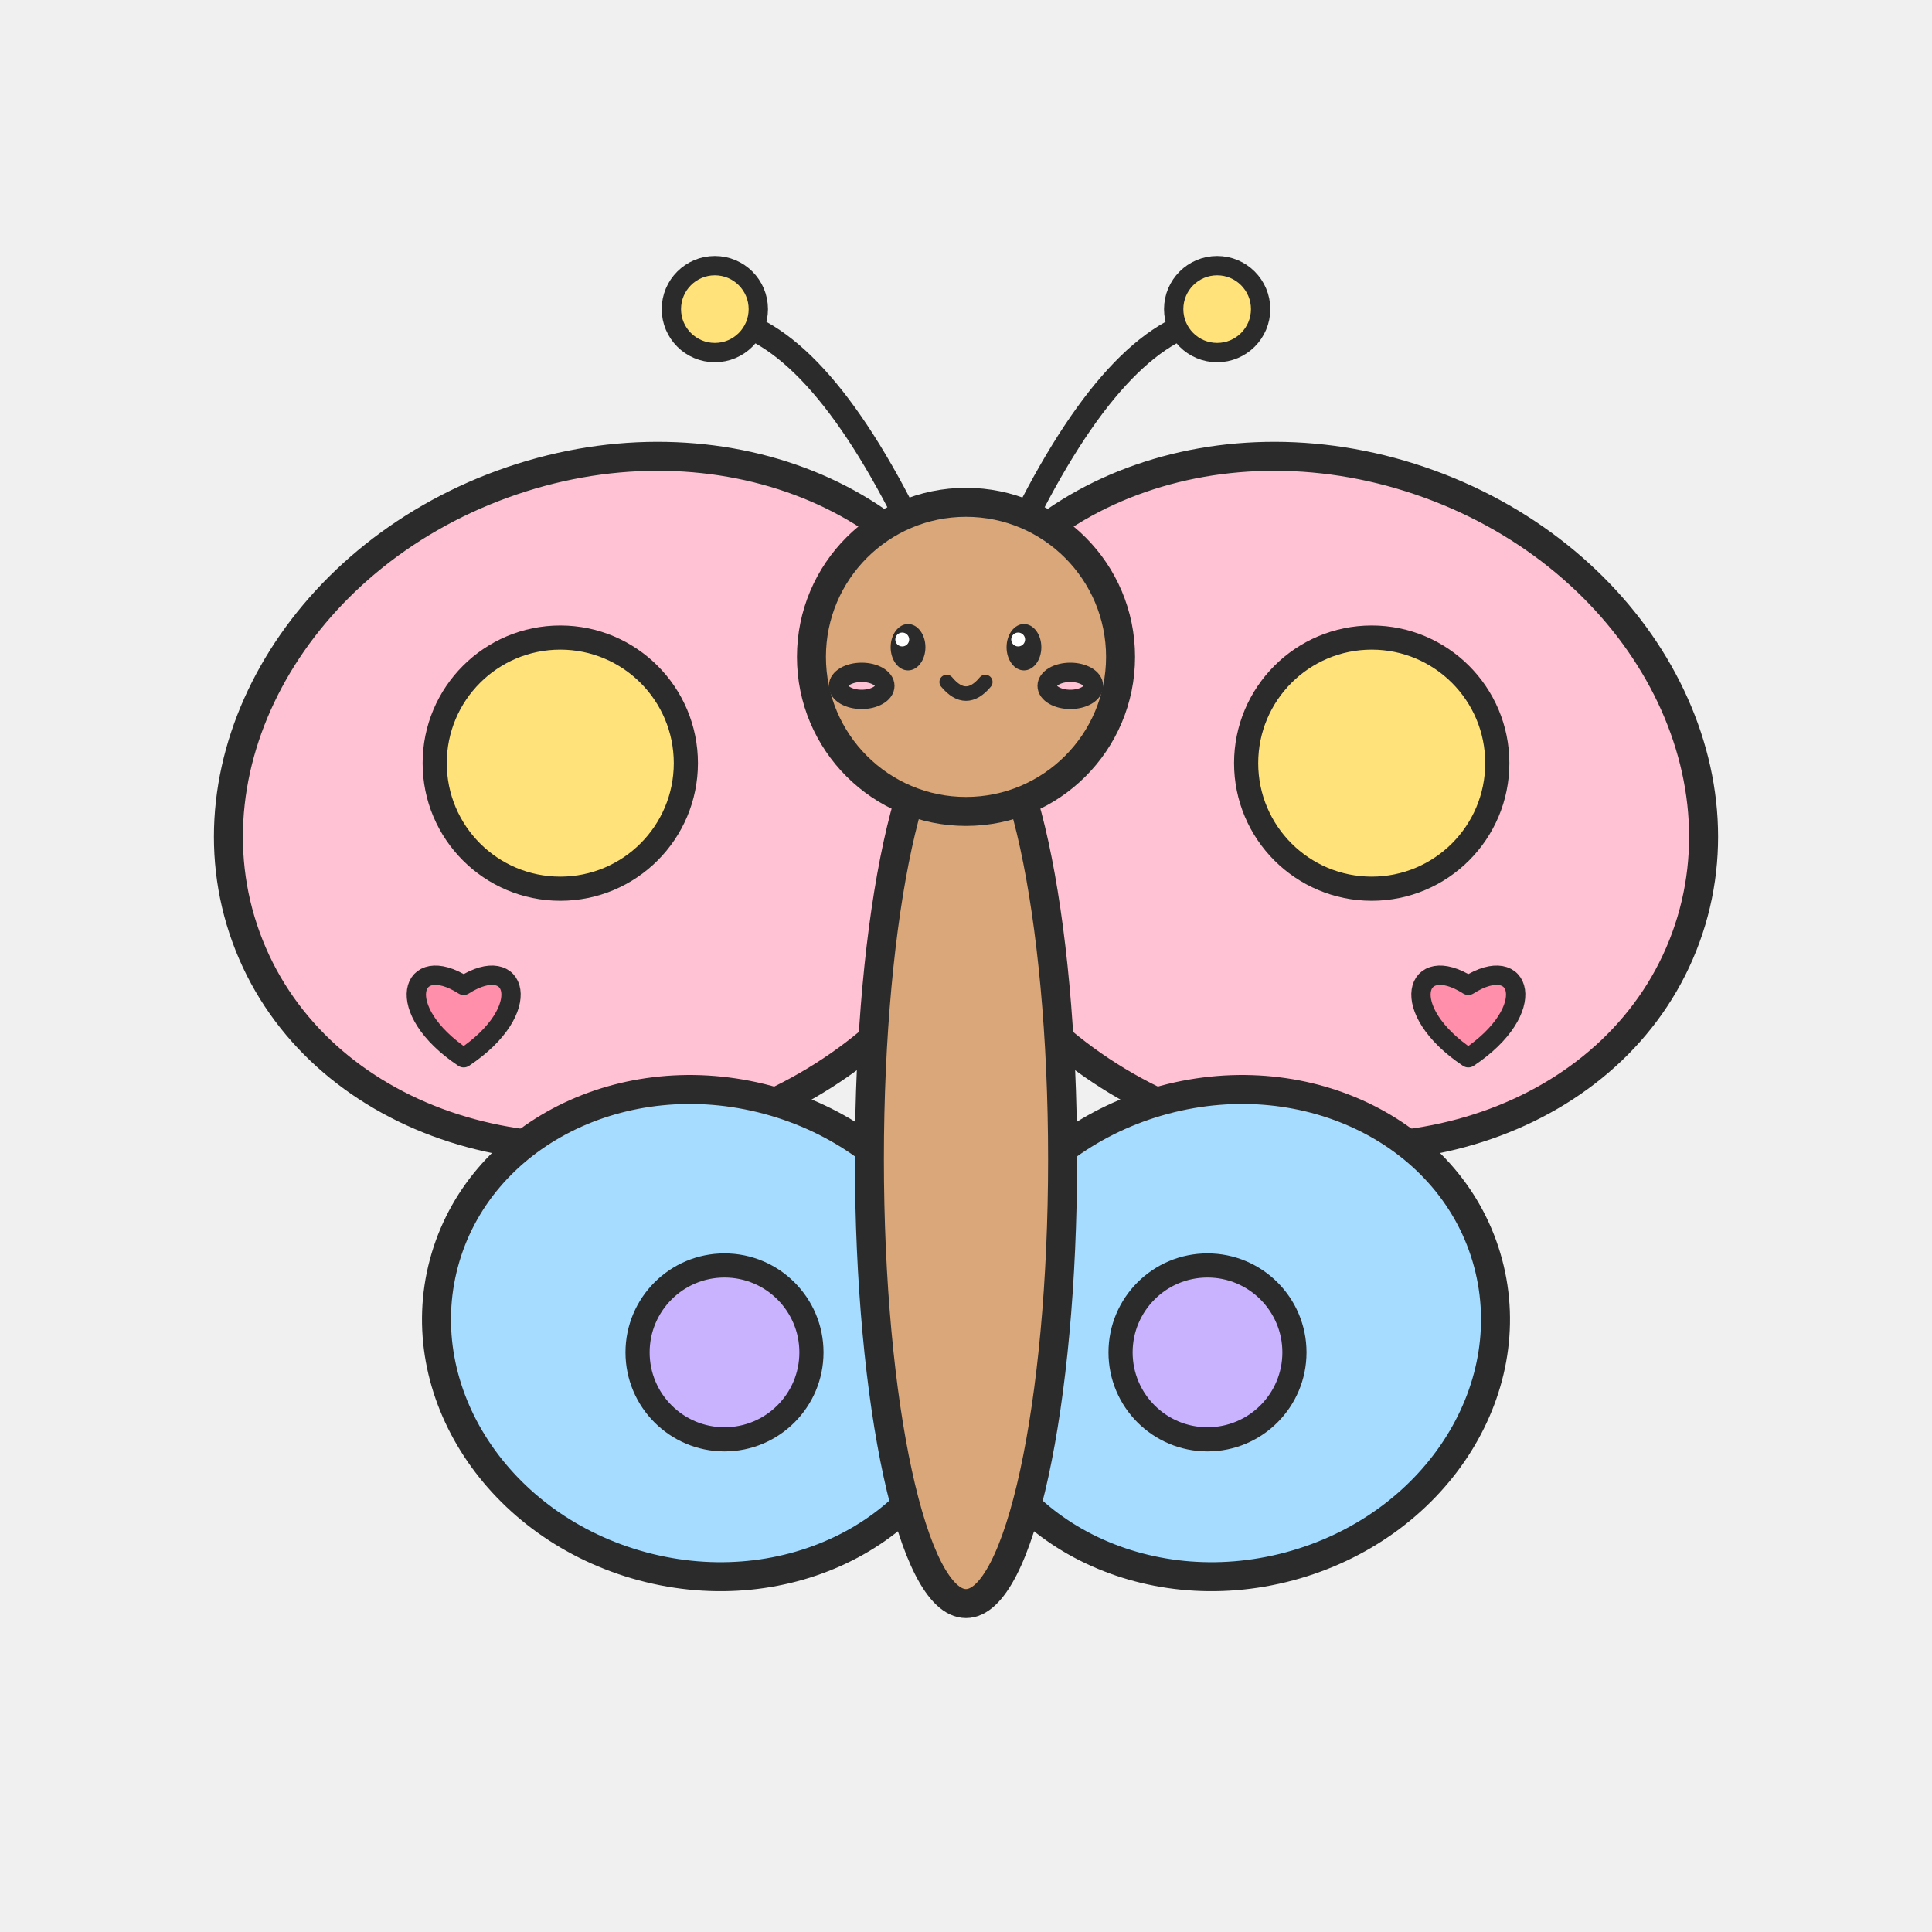
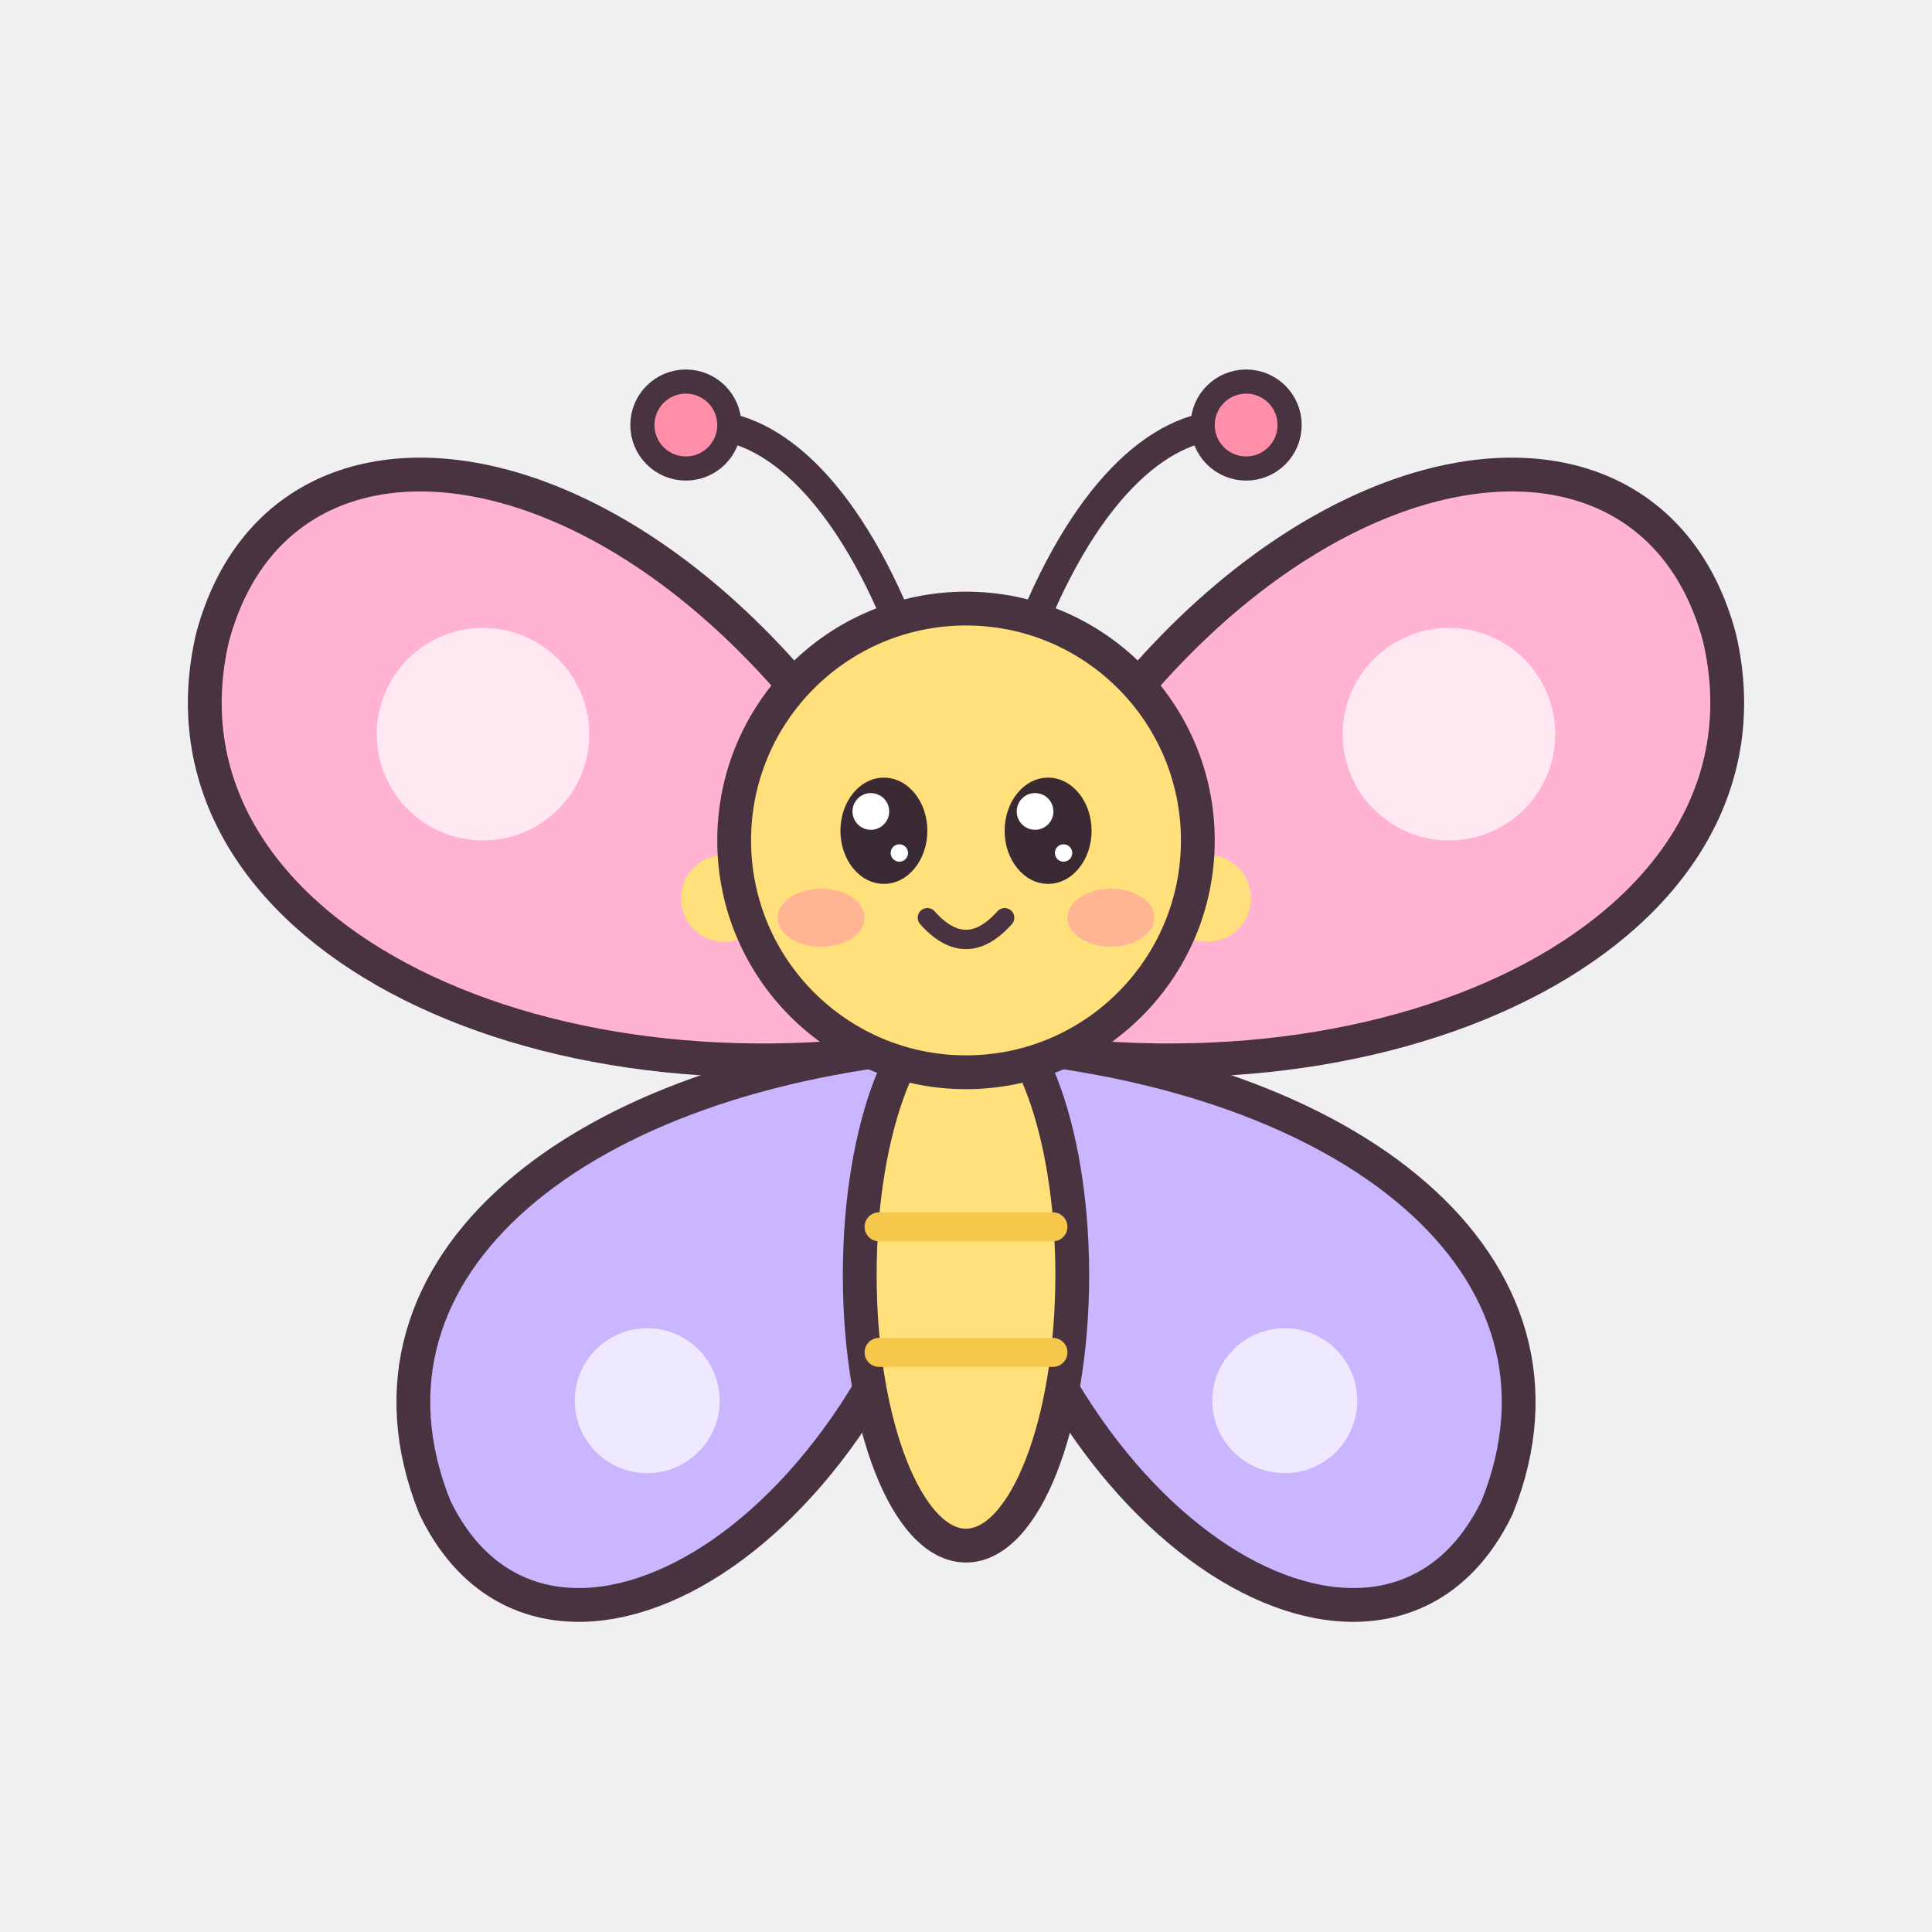
<svg xmlns="http://www.w3.org/2000/svg" viewBox="0 0 400 400">
-   <ellipse cx="128" cy="166" rx="82" ry="70" fill="#ffc2d4" stroke="#2b2b2b" stroke-width="6" stroke-linejoin="round" stroke-linecap="round" transform="rotate(-20 128 166)" />
-   <ellipse cx="272" cy="166" rx="82" ry="70" fill="#ffc2d4" stroke="#2b2b2b" stroke-width="6" stroke-linejoin="round" stroke-linecap="round" transform="rotate(20 272 166)" />
-   <ellipse cx="146" cy="276" rx="56" ry="50" fill="#a6dcff" stroke="#2b2b2b" stroke-width="6" stroke-linejoin="round" stroke-linecap="round" transform="rotate(15 146 276)" />
-   <ellipse cx="254" cy="276" rx="56" ry="50" fill="#a6dcff" stroke="#2b2b2b" stroke-width="6" stroke-linejoin="round" stroke-linecap="round" transform="rotate(-15 254 276)" />
-   <circle cx="116" cy="158" r="26" fill="#ffe27a" stroke="#2b2b2b" stroke-width="5" stroke-linejoin="round" stroke-linecap="round" />
-   <circle cx="284" cy="158" r="26" fill="#ffe27a" stroke="#2b2b2b" stroke-width="5" stroke-linejoin="round" stroke-linecap="round" />
-   <circle cx="150" cy="280" r="18" fill="#c9b3ff" stroke="#2b2b2b" stroke-width="5" stroke-linejoin="round" stroke-linecap="round" />
-   <circle cx="250" cy="280" r="18" fill="#c9b3ff" stroke="#2b2b2b" stroke-width="5" stroke-linejoin="round" stroke-linecap="round" />
-   <path d="M96 219.0 C81.0 209.0 85.0 197.0 96 204.0 C107.0 197.0 111.0 209.0 96 219.0Z" fill="#ff8fab" stroke="#2b2b2b" stroke-width="4" stroke-linejoin="round" stroke-linecap="round" />
-   <path d="M304 219.0 C289.0 209.0 293.0 197.0 304 204.0 C315.0 197.0 319.0 209.0 304 219.0Z" fill="#ff8fab" stroke="#2b2b2b" stroke-width="4" stroke-linejoin="round" stroke-linecap="round" />
-   <ellipse cx="200" cy="240" rx="20" ry="92" fill="#d9a77a" stroke="#2b2b2b" stroke-width="6" stroke-linejoin="round" stroke-linecap="round" />
-   <path d="M190 112 Q170 70 150 66 M210 112 Q230 70 250 66" fill="none" stroke="#2b2b2b" stroke-width="5" stroke-linejoin="round" stroke-linecap="round" />
-   <circle cx="148" cy="64" r="9" fill="#ffe27a" stroke="#2b2b2b" stroke-width="4" stroke-linejoin="round" stroke-linecap="round" />
-   <circle cx="252" cy="64" r="9" fill="#ffe27a" stroke="#2b2b2b" stroke-width="4" stroke-linejoin="round" stroke-linecap="round" />
-   <circle cx="200" cy="136" r="32" fill="#d9a77a" stroke="#2b2b2b" stroke-width="6" stroke-linejoin="round" stroke-linecap="round" />
-   <ellipse cx="188.0" cy="134" rx="3.6" ry="4.8" fill="#2b2b2b" />
-   <circle cx="186.8" cy="132.4" r="1.44" fill="#fff" />
-   <ellipse cx="212.0" cy="134" rx="3.6" ry="4.8" fill="#2b2b2b" />
-   <circle cx="210.8" cy="132.4" r="1.44" fill="#fff" />
-   <path d="M196.0 141.2 Q200 146.0 204.0 141.2" fill="none" stroke="#2b2b2b" stroke-width="3.0" stroke-linejoin="round" stroke-linecap="round" />
-   <ellipse cx="178.4" cy="142.0" rx="4.8" ry="2.8" fill="#ffc2d4" stroke="#2b2b2b" stroke-width="4" stroke-linejoin="round" stroke-linecap="round" />
-   <ellipse cx="221.6" cy="142.0" rx="4.8" ry="2.8" fill="#ffc2d4" stroke="#2b2b2b" stroke-width="4" stroke-linejoin="round" stroke-linecap="round" />
+   <path d="M196 192 C150 92 60 72 44 132 C30 192 110 232 196 216 Z" fill="#ffb3d1" stroke="#4a3340" stroke-width="7" stroke-linejoin="round" stroke-linecap="round" />
+   <path d="M196 216 C120 222 70 262 90 312 C112 358 180 322 198 242 Z" fill="#c9b6ff" stroke="#4a3340" stroke-width="7" stroke-linejoin="round" stroke-linecap="round" />
+   <circle data-c="1" cx="100" cy="152" r="22" fill="#fff" opacity=".7" />
+   <circle data-c="1" cx="134" cy="290" r="15" fill="#fff" opacity=".7" />
+   <circle data-c="1" cx="150" cy="186" r="9" fill="#ffe07a" />
+   <g transform="translate(400 0) scale(-1 1)">
+     <path d="M196 192 C150 92 60 72 44 132 C30 192 110 232 196 216 Z" fill="#ffb3d1" stroke="#4a3340" stroke-width="7" stroke-linejoin="round" stroke-linecap="round" />
+     <path d="M196 216 C120 222 70 262 90 312 C112 358 180 322 198 242 Z" fill="#c9b6ff" stroke="#4a3340" stroke-width="7" stroke-linejoin="round" stroke-linecap="round" />
+     <circle data-c="1" cx="100" cy="152" r="22" fill="#fff" opacity=".7" />
+     <circle data-c="1" cx="134" cy="290" r="15" fill="#fff" opacity=".7" />
+     <circle data-c="1" cx="150" cy="186" r="9" fill="#ffe07a" />
+   </g>
+   <ellipse cx="200" cy="264" rx="22" ry="56" fill="#ffe07a" stroke="#4a3340" stroke-width="7" stroke-linejoin="round" stroke-linecap="round" />
+   <path data-c="1" d="M182 254 H218 M182 280 H218" fill="none" stroke="#f5c84c" stroke-width="6" stroke-linecap="round" />
+   <path d="M188 134 C176 102 160 88 146 88" fill="none" stroke="#4a3340" stroke-width="6" stroke-linejoin="round" stroke-linecap="round" />
+   <circle cx="142" cy="88" r="9" fill="#ff8fa8" stroke="#4a3340" stroke-width="5" stroke-linejoin="round" stroke-linecap="round" />
+   <g transform="translate(400 0) scale(-1 1)">
+     <path d="M188 134 C176 102 160 88 146 88" fill="none" stroke="#4a3340" stroke-width="6" stroke-linejoin="round" stroke-linecap="round" />
+     <circle cx="142" cy="88" r="9" fill="#ff8fa8" stroke="#4a3340" stroke-width="5" stroke-linejoin="round" stroke-linecap="round" />
+   </g>
+   <circle cx="200" cy="174" r="48" fill="#ffe07a" stroke="#4a3340" stroke-width="7" stroke-linejoin="round" stroke-linecap="round" />
+   <ellipse data-k="1" cx="183" cy="172" rx="9" ry="11" fill="#3a2a33" />
+   <circle data-k="1" cx="180.3" cy="168" r="3.8" fill="#fff" />
+   <circle data-k="1" cx="186.2" cy="176.6" r="1.8" fill="#fff" />
+   <ellipse data-k="1" cx="217" cy="172" rx="9" ry="11" fill="#3a2a33" />
+   <circle data-k="1" cx="214.3" cy="168" r="3.8" fill="#fff" />
+   <circle data-k="1" cx="220.2" cy="176.6" r="1.8" fill="#fff" />
+   <ellipse data-c="1" cx="170" cy="190" rx="9" ry="6" fill="#ff8fa8" opacity=".55" />
+   <ellipse data-c="1" cx="230" cy="190" rx="9" ry="6" fill="#ff8fa8" opacity=".55" />
+   <path d="M192 190 Q200 199 208 190" fill="none" stroke="#4a3340" stroke-width="4" stroke-linejoin="round" stroke-linecap="round" />
</svg>
